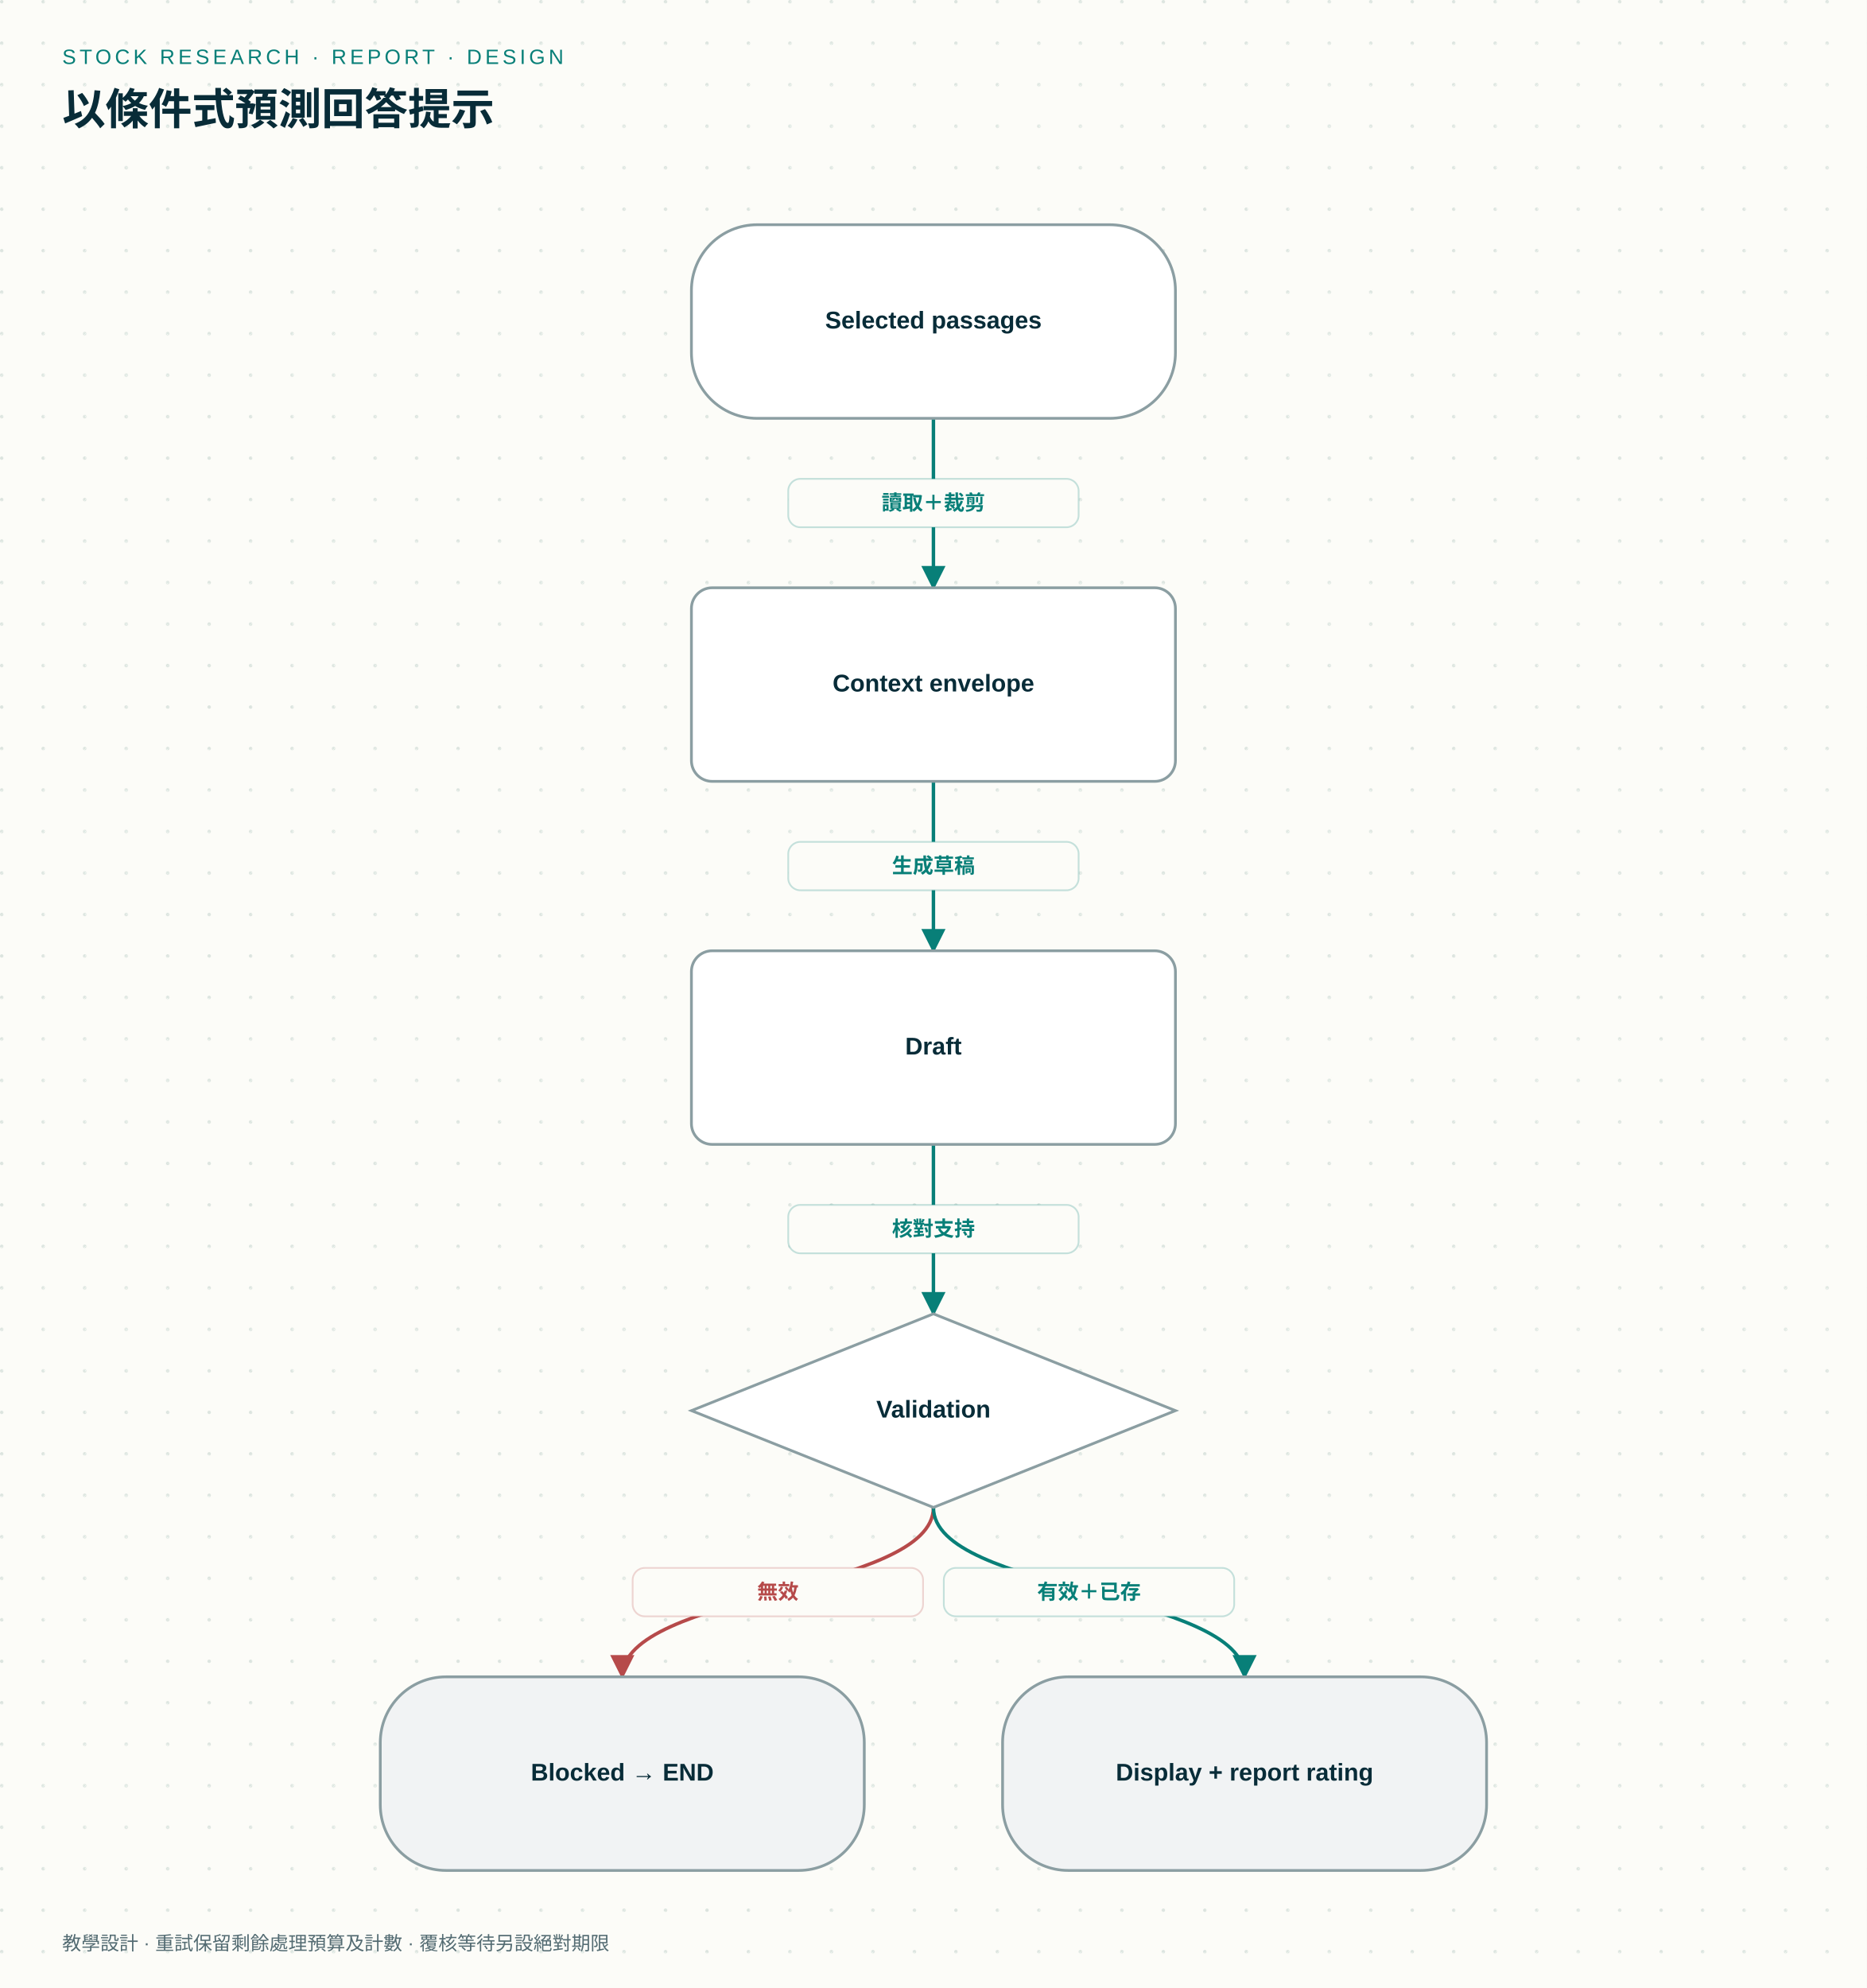
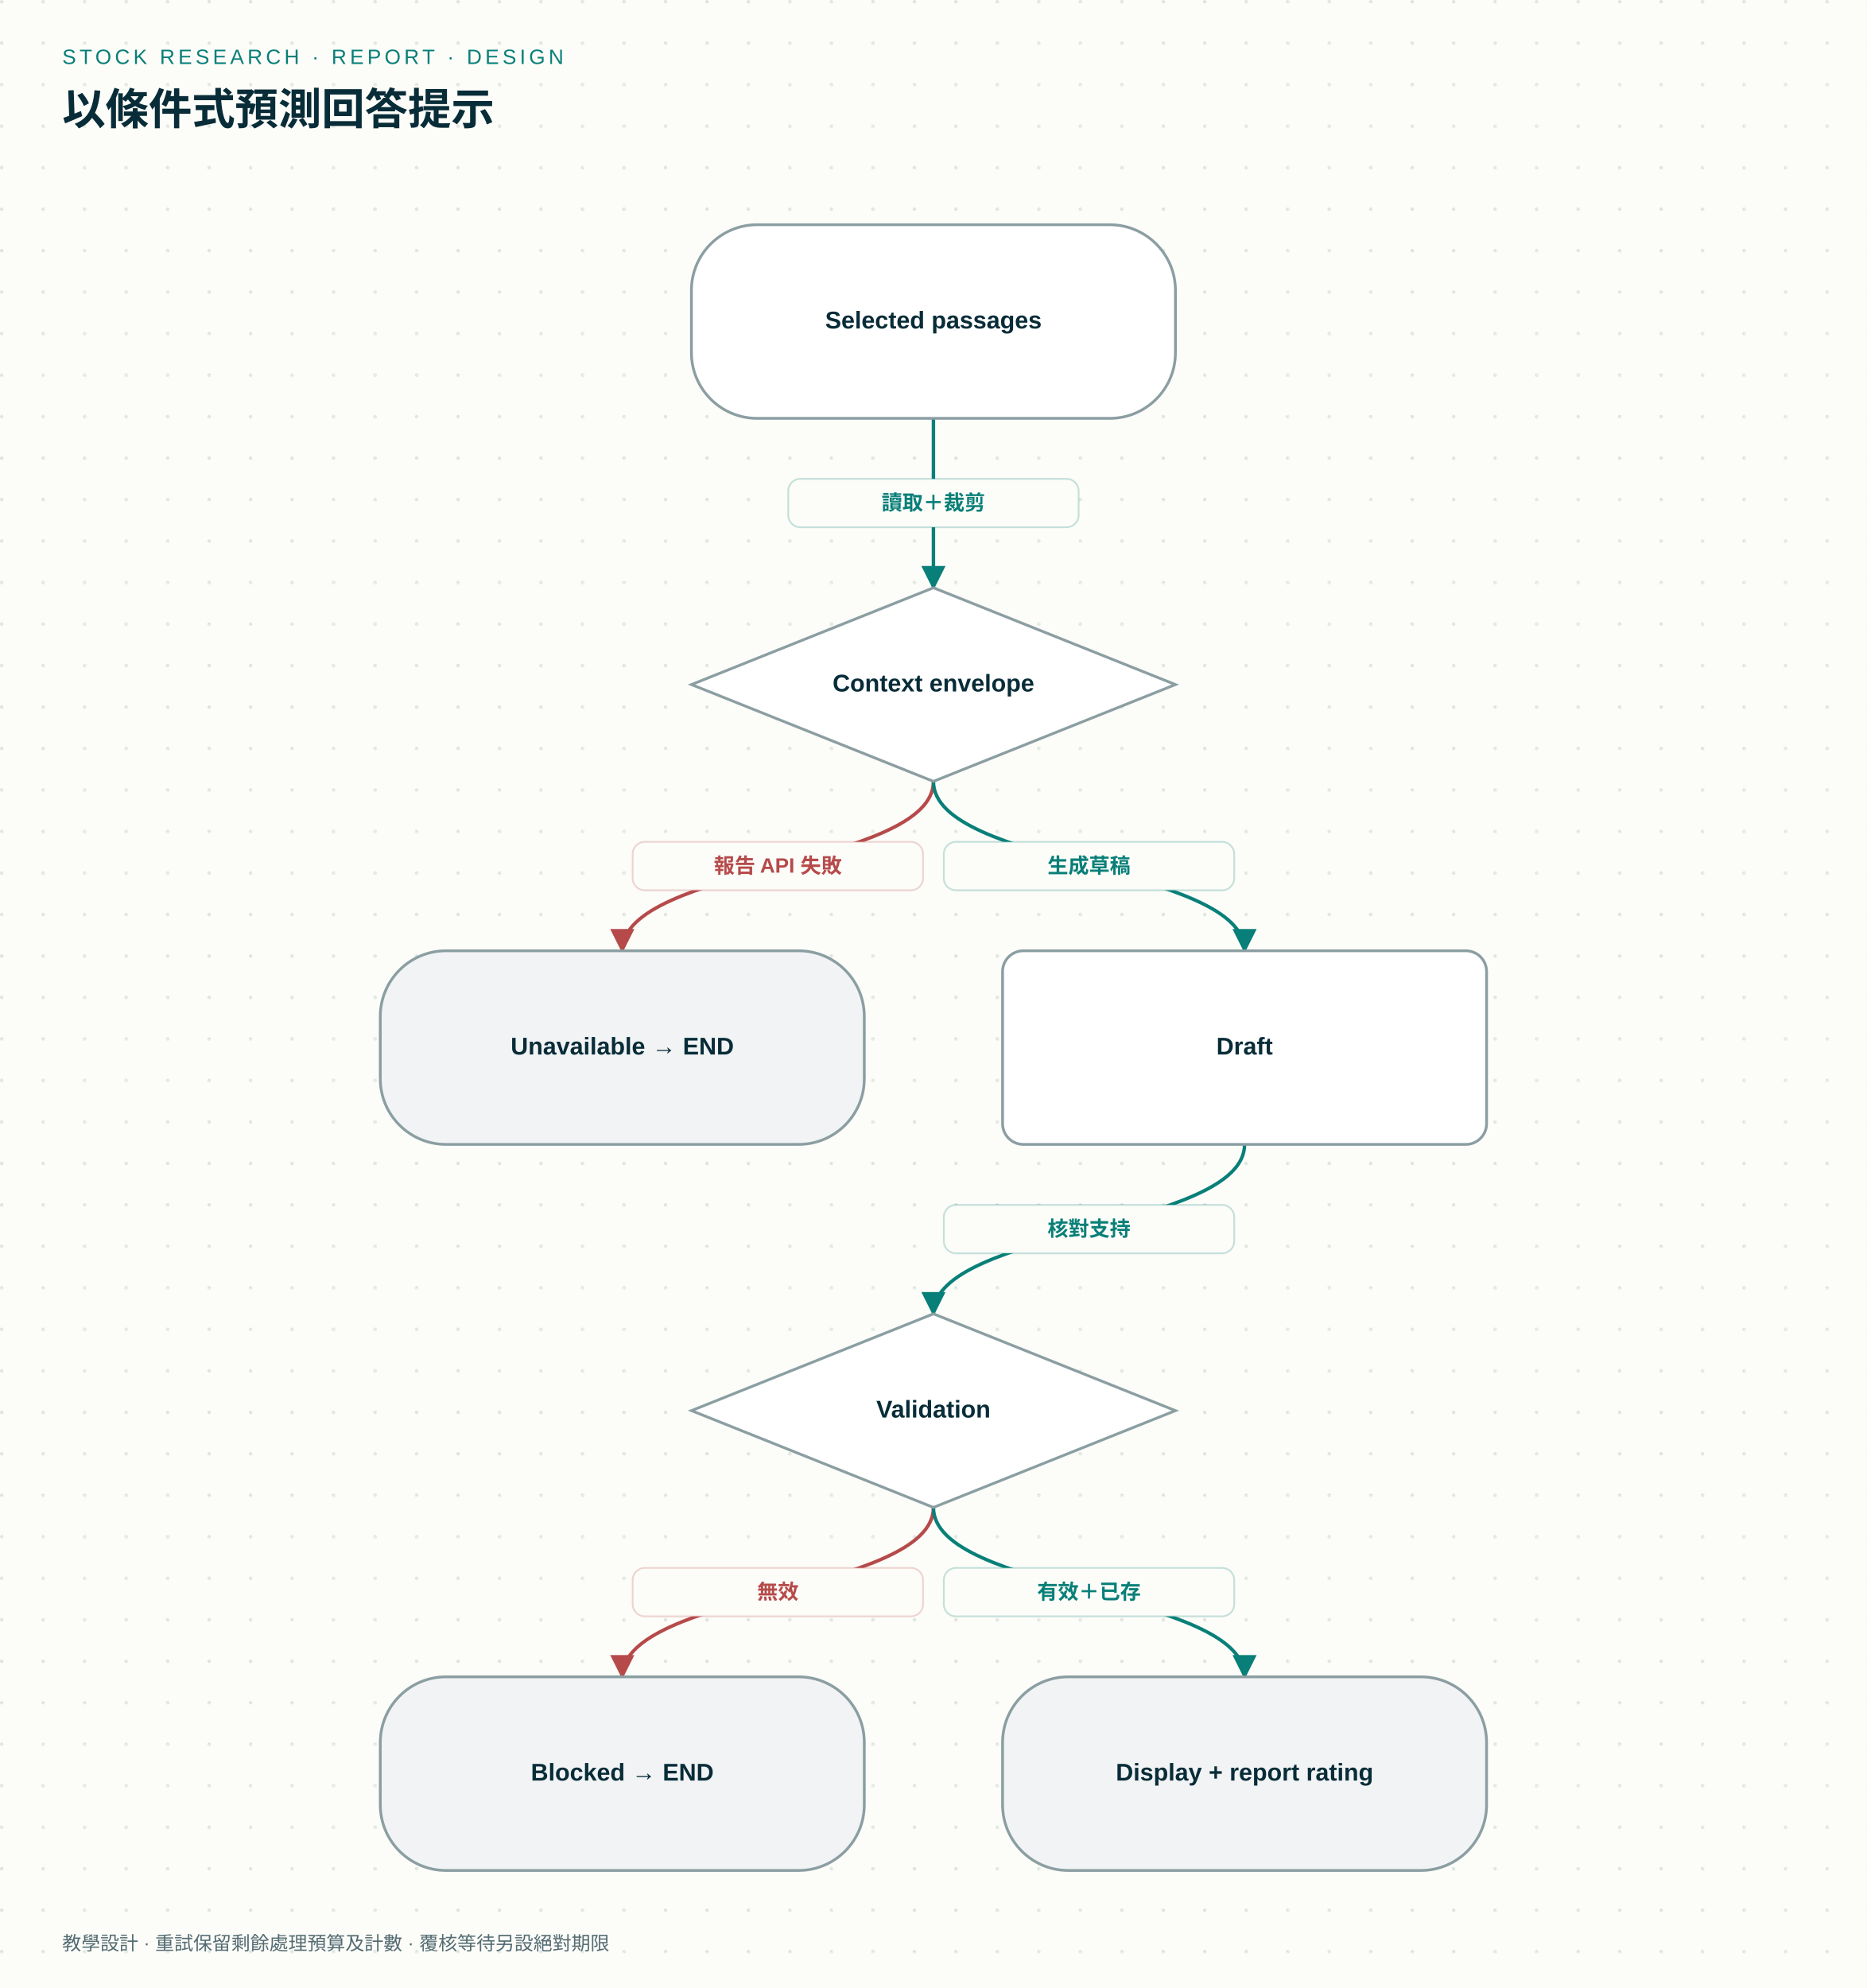
<svg xmlns="http://www.w3.org/2000/svg" viewBox="0 0 1080 1150" width="1080" height="1150" role="img" aria-label="以條件式預測回答提示" style="font-family:Arial, &quot;Noto Sans TC&quot;, sans-serif;display:block;max-width:100%;height:auto">
  <defs>
    <pattern id="report-zh-grid" width="24" height="24" patternUnits="userSpaceOnUse">
      <circle cx="1" cy="1" r="1" fill="#dce4df" />
    </pattern>
    <marker id="report-zh-flow" viewBox="0 0 10 10" refX="9" refY="5" markerWidth="7" markerHeight="7" orient="auto-start-reverse">
      <path d="M 0 0 L 10 5 L 0 10 z" fill="#087f78" />
    </marker>
    <marker id="report-zh-retry" viewBox="0 0 10 10" refX="9" refY="5" markerWidth="7" markerHeight="7" orient="auto-start-reverse">
      <path d="M 0 0 L 10 5 L 0 10 z" fill="#7251a1" />
    </marker>
    <marker id="report-zh-fallback" viewBox="0 0 10 10" refX="9" refY="5" markerWidth="7" markerHeight="7" orient="auto-start-reverse">
      <path d="M 0 0 L 10 5 L 0 10 z" fill="#9b641b" />
    </marker>
    <marker id="report-zh-stop" viewBox="0 0 10 10" refX="9" refY="5" markerWidth="7" markerHeight="7" orient="auto-start-reverse">
      <path d="M 0 0 L 10 5 L 0 10 z" fill="#b64a4a" />
    </marker>
  </defs>
  <rect width="1080" height="1150" fill="#fcfcf8" />
  <rect width="1080" height="1150" fill="url(#report-zh-grid)" />
  <text x="36" y="37" fill="#087f78" font-size="12" letter-spacing="2">STOCK RESEARCH · REPORT · DESIGN</text>
  <text x="36" y="72" fill="#082c38" font-size="25" font-weight="700">以條件式預測回答提示</text>
  <g opacity="1">
    <path d="M 540 242 C 540 291, 540 291, 540 340" fill="none" stroke="#087f78" stroke-width="2" marker-end="url(#report-zh-flow)" />
    <rect x="456" y="277" width="168" height="28" rx="7" fill="#fcfcf8" stroke="#087f78" stroke-opacity=".23" />
    <text x="540" text-anchor="middle" fill="#087f78" font-size="12" font-weight="600">
      <tspan x="540" y="295">讀取＋裁剪</tspan>
    </text>
  </g>
  <g opacity="1">
-     <path d="M 540 452 C 540 501, 540 501, 540 550" fill="none" stroke="#087f78" stroke-width="2" marker-end="url(#report-zh-flow)" />
-     <rect x="456" y="487" width="168" height="28" rx="7" fill="#fcfcf8" stroke="#087f78" stroke-opacity=".23" />
-     <text x="540" text-anchor="middle" fill="#087f78" font-size="12" font-weight="600">
-       <tspan x="540" y="505">生成草稿</tspan>
+     <path d="M 540 452 C 540 501, 360 501, 360 550" fill="none" stroke="#b64a4a" stroke-width="2" marker-end="url(#report-zh-stop)" />
+     <rect x="366" y="487" width="168" height="28" rx="7" fill="#fcfcf8" stroke="#b64a4a" stroke-opacity=".23" />
+     <text x="450" text-anchor="middle" fill="#b64a4a" font-size="12" font-weight="600">
+       <tspan x="450" y="505">報告 API 失敗</tspan>
    </text>
  </g>
  <g opacity="1">
-     <path d="M 540 662 C 540 711, 540 711, 540 760" fill="none" stroke="#087f78" stroke-width="2" marker-end="url(#report-zh-flow)" />
-     <rect x="456" y="697" width="168" height="28" rx="7" fill="#fcfcf8" stroke="#087f78" stroke-opacity=".23" />
-     <text x="540" text-anchor="middle" fill="#087f78" font-size="12" font-weight="600">
-       <tspan x="540" y="715">核對支持</tspan>
+     <path d="M 540 452 C 540 501, 720 501, 720 550" fill="none" stroke="#087f78" stroke-width="2" marker-end="url(#report-zh-flow)" />
+     <rect x="546" y="487" width="168" height="28" rx="7" fill="#fcfcf8" stroke="#087f78" stroke-opacity=".23" />
+     <text x="630" text-anchor="middle" fill="#087f78" font-size="12" font-weight="600">
+       <tspan x="630" y="505">生成草稿</tspan>
+     </text>
+   </g>
+   <g opacity="1">
+     <path d="M 720 662 C 720 711, 540 711, 540 760" fill="none" stroke="#087f78" stroke-width="2" marker-end="url(#report-zh-flow)" />
+     <rect x="546" y="697" width="168" height="28" rx="7" fill="#fcfcf8" stroke="#087f78" stroke-opacity=".23" />
+     <text x="630" text-anchor="middle" fill="#087f78" font-size="12" font-weight="600">
+       <tspan x="630" y="715">核對支持</tspan>
    </text>
  </g>
  <g opacity="1">
    <path d="M 540 872 C 540 921, 360 921, 360 970" fill="none" stroke="#b64a4a" stroke-width="2" marker-end="url(#report-zh-stop)" />
    <rect x="366" y="907" width="168" height="28" rx="7" fill="#fcfcf8" stroke="#b64a4a" stroke-opacity=".23" />
    <text x="450" text-anchor="middle" fill="#b64a4a" font-size="12" font-weight="600">
      <tspan x="450" y="925">無效</tspan>
    </text>
  </g>
  <g opacity="1">
    <path d="M 540 872 C 540 921, 720 921, 720 970" fill="none" stroke="#087f78" stroke-width="2" marker-end="url(#report-zh-flow)" />
    <rect x="546" y="907" width="168" height="28" rx="7" fill="#fcfcf8" stroke="#087f78" stroke-opacity=".23" />
    <text x="630" text-anchor="middle" fill="#087f78" font-size="12" font-weight="600">
      <tspan x="630" y="925">有效＋已存</tspan>
    </text>
  </g>
  <g data-node-id="Selected passages" aria-label="Selected passages">
    <rect x="400" y="130" width="280" height="112" rx="38" fill="#fff" stroke="#8b9ea2" stroke-width="1.6" />
    <text x="540" text-anchor="middle" fill="#082c38" font-size="14" font-weight="600" pointer-events="none">
      <tspan x="540" y="190">Selected passages</tspan>
    </text>
  </g>
  <g data-node-id="Context envelope" aria-label="Context envelope">
-     <rect x="400" y="340" width="280" height="112" rx="12" fill="#fff" stroke="#8b9ea2" stroke-width="1.6" />
+     <polygon points="540,340 680,396 540,452 400,396" fill="#fff" stroke="#8b9ea2" stroke-width="1.6" />
    <text x="540" text-anchor="middle" fill="#082c38" font-size="14" font-weight="600" pointer-events="none">
      <tspan x="540" y="400">Context envelope</tspan>
    </text>
  </g>
+   <g data-node-id="Unavailable → END" aria-label="Unavailable → END">
+     <rect x="220" y="550" width="280" height="112" rx="38" fill="#f1f3f4" stroke="#8b9ea2" stroke-width="1.6" />
+     <text x="360" text-anchor="middle" fill="#082c38" font-size="14" font-weight="600" pointer-events="none">
+       <tspan x="360" y="610">Unavailable → END</tspan>
+     </text>
+   </g>
  <g data-node-id="Draft" aria-label="Draft">
-     <rect x="400" y="550" width="280" height="112" rx="12" fill="#fff" stroke="#8b9ea2" stroke-width="1.6" />
-     <text x="540" text-anchor="middle" fill="#082c38" font-size="14" font-weight="600" pointer-events="none">
-       <tspan x="540" y="610">Draft</tspan>
+     <rect x="580" y="550" width="280" height="112" rx="12" fill="#fff" stroke="#8b9ea2" stroke-width="1.6" />
+     <text x="720" text-anchor="middle" fill="#082c38" font-size="14" font-weight="600" pointer-events="none">
+       <tspan x="720" y="610">Draft</tspan>
    </text>
  </g>
  <g data-node-id="Validation" aria-label="Validation">
    <polygon points="540,760 680,816 540,872 400,816" fill="#fff" stroke="#8b9ea2" stroke-width="1.6" />
    <text x="540" text-anchor="middle" fill="#082c38" font-size="14" font-weight="600" pointer-events="none">
      <tspan x="540" y="820">Validation</tspan>
    </text>
  </g>
  <g data-node-id="Blocked → END" aria-label="Blocked → END">
    <rect x="220" y="970" width="280" height="112" rx="38" fill="#f1f3f4" stroke="#8b9ea2" stroke-width="1.6" />
    <text x="360" text-anchor="middle" fill="#082c38" font-size="14" font-weight="600" pointer-events="none">
      <tspan x="360" y="1030">Blocked → END</tspan>
    </text>
  </g>
  <g data-node-id="Display + report rating" aria-label="Display + report rating">
    <rect x="580" y="970" width="280" height="112" rx="38" fill="#f1f3f4" stroke="#8b9ea2" stroke-width="1.6" />
    <text x="720" text-anchor="middle" fill="#082c38" font-size="14" font-weight="600" pointer-events="none">
      <tspan x="720" y="1030">Display + report rating</tspan>
    </text>
  </g>
  <text x="36" y="1128" font-size="11" fill="#536b72">教學設計 · 重試保留剩餘處理預算及計數 · 覆核等待另設絕對期限</text>
</svg>
